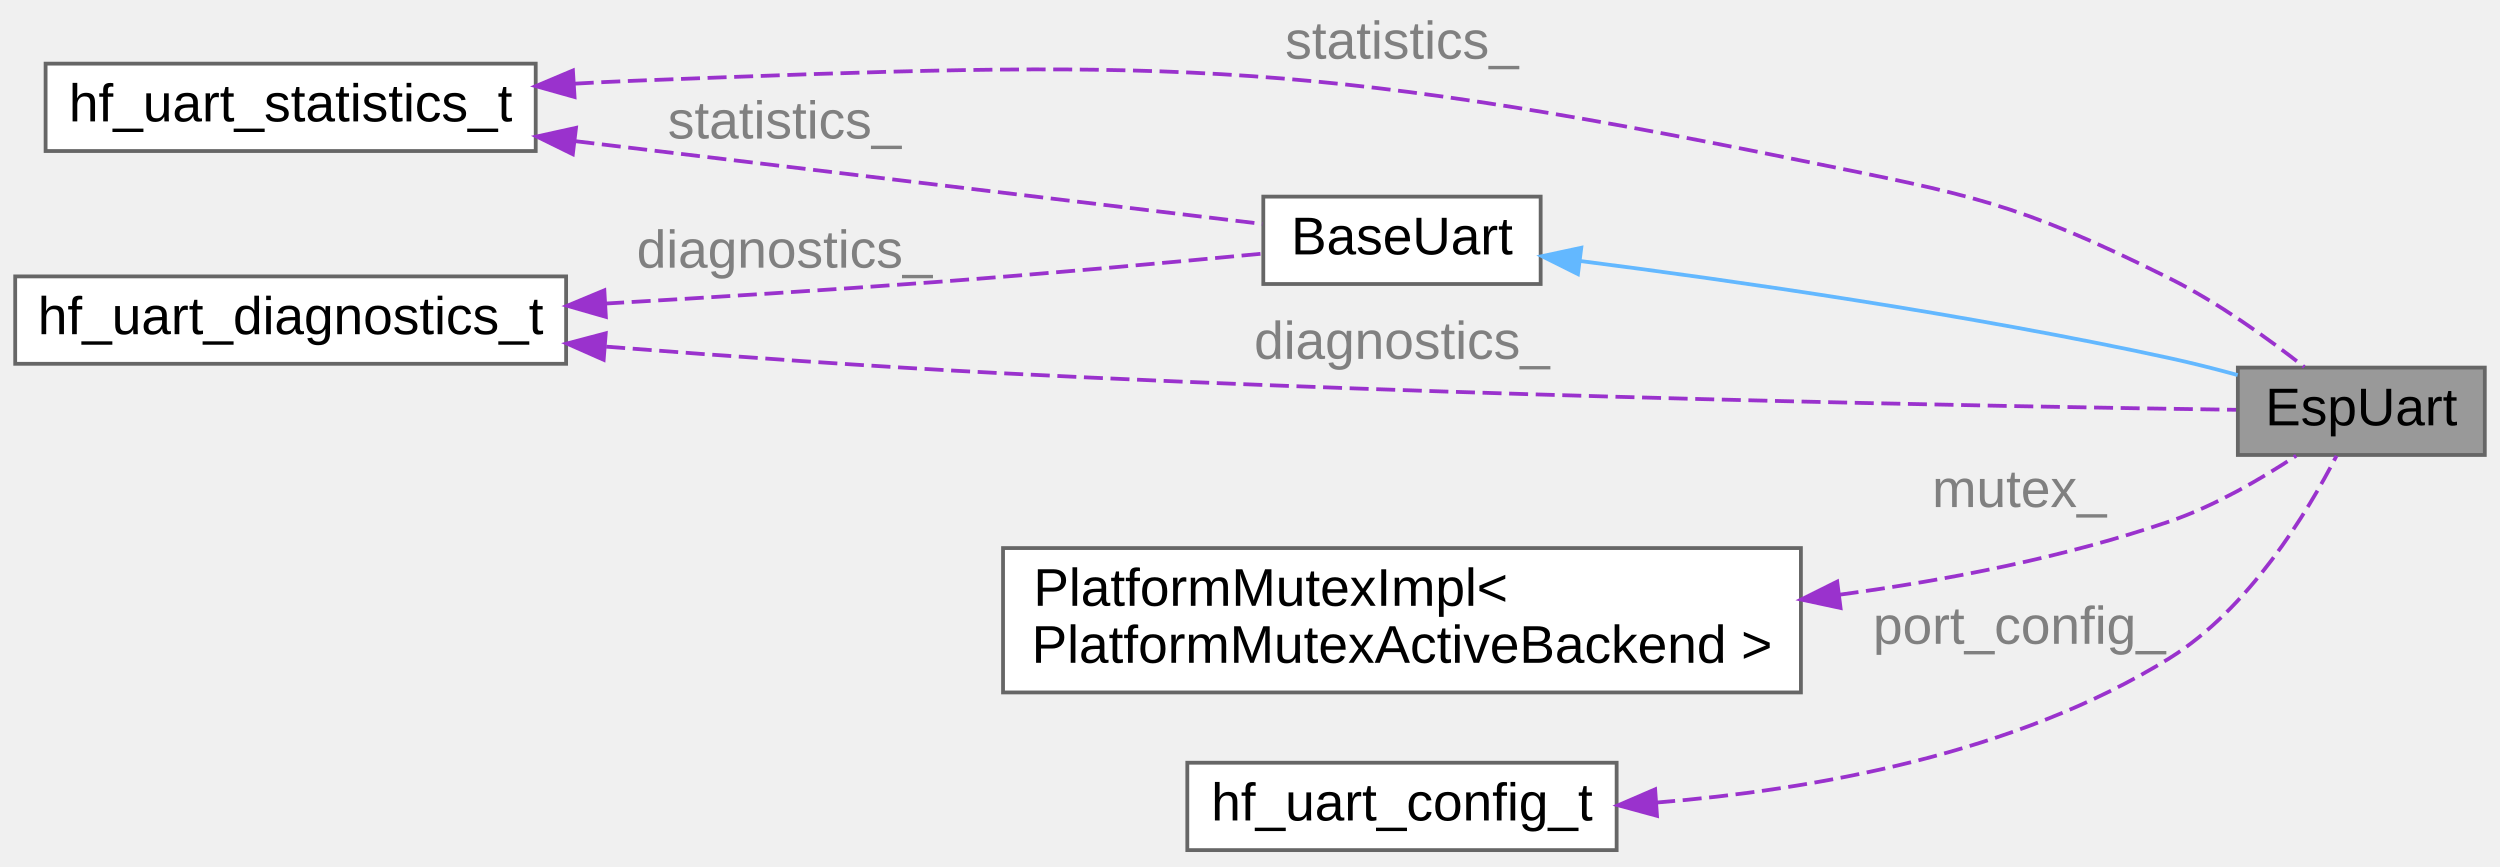
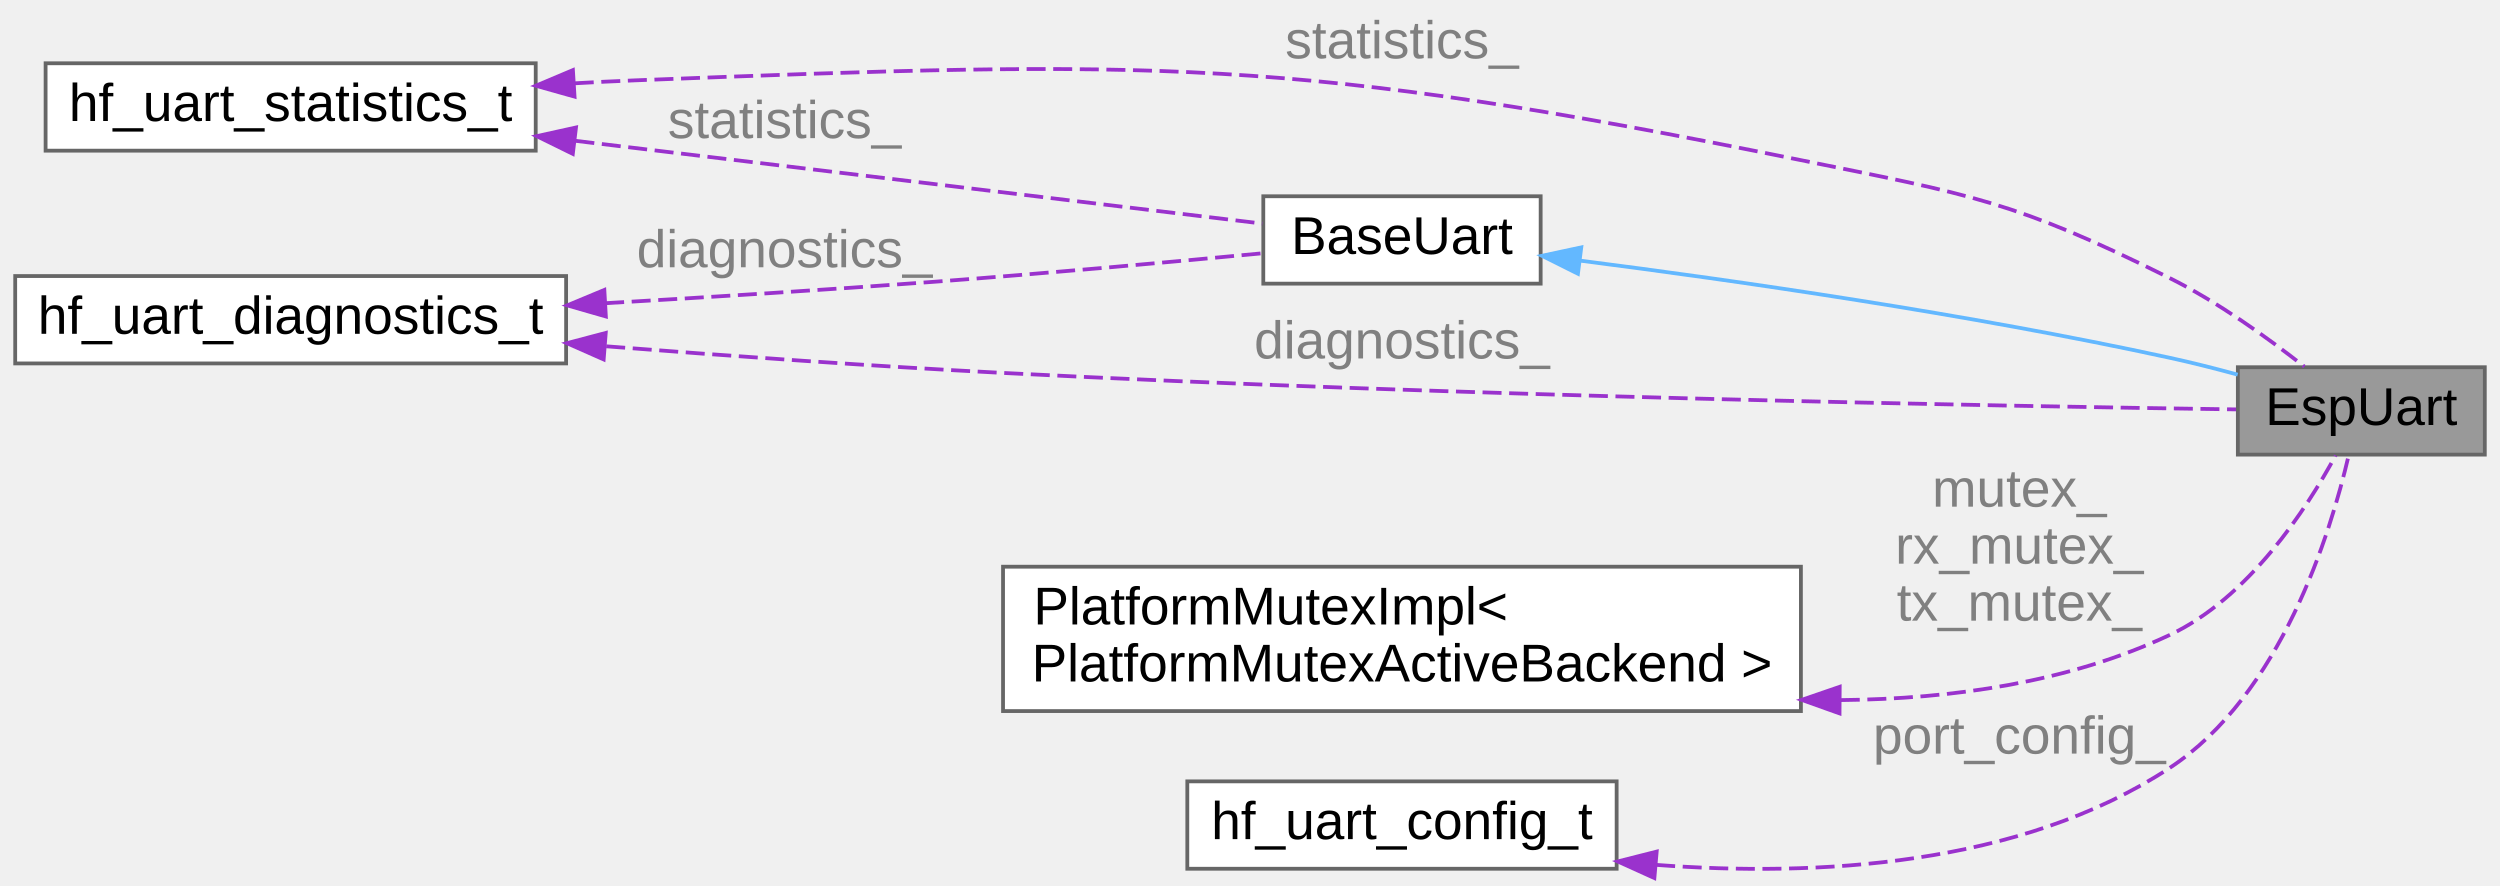
- <svg xmlns="http://www.w3.org/2000/svg" xmlns:xlink="http://www.w3.org/1999/xlink" width="658pt" height="228pt" viewBox="0.00 0.00 658.00 227.50">
-   <g id="graph0" class="graph" transform="scale(1 1) rotate(0) translate(4 223.5)">
+ <svg xmlns="http://www.w3.org/2000/svg" xmlns:xlink="http://www.w3.org/1999/xlink" width="658pt" height="233pt" viewBox="0.00 0.00 658.00 232.69">
+   <g id="graph0" class="graph" transform="scale(1 1) rotate(0) translate(4 228.69)">
    <g id="Node000001" class="node">
      <g id="a_Node000001">
        <a xlink:title="ESP32 UART implementation class.">
-           <polygon fill="#999999" stroke="#666666" points="650,-127 585,-127 585,-104 650,-104 650,-127" />
-           <text text-anchor="middle" x="617.5" y="-111.8" font-family="Arial" font-size="14.00">EspUart</text>
+           <polygon fill="#999999" stroke="#666666" points="650,-132.19 585,-132.19 585,-109.19 650,-109.19 650,-132.19" />
+           <text text-anchor="middle" x="617.5" y="-116.99" font-family="Arial" font-size="14.00">EspUart</text>
        </a>
      </g>
    </g>
    <g id="Node000002" class="node">
      <g id="a_Node000002">
        <a xlink:href="classBaseUart.html" target="_top" xlink:title="Abstract base class for UART driver implementations.">
-           <polygon fill="white" stroke="#666666" points="401.5,-172 328.5,-172 328.5,-149 401.5,-149 401.5,-172" />
-           <text text-anchor="middle" x="365" y="-156.8" font-family="Arial" font-size="14.00">BaseUart</text>
+           <polygon fill="white" stroke="#666666" points="401.5,-177.19 328.5,-177.19 328.5,-154.19 401.5,-154.19 401.5,-177.19" />
+           <text text-anchor="middle" x="365" y="-161.99" font-family="Arial" font-size="14.00">BaseUart</text>
        </a>
      </g>
    </g>
    <g id="edge1_Node000001_Node000002" class="edge">
      <g id="a_edge1_Node000001_Node000002">
        <a xlink:title=" ">
-           <path fill="none" stroke="#63b8ff" d="M411.77,-155.07C452.7,-149.82 514.2,-140.99 567,-129.5 572.85,-128.23 579.02,-126.66 584.96,-125.04" />
-           <polygon fill="#63b8ff" stroke="#63b8ff" points="411.31,-151.6 401.83,-156.32 412.19,-158.54 411.31,-151.6" />
+           <path fill="none" stroke="#63b8ff" d="M411.77,-160.26C452.7,-155.02 514.2,-146.19 567,-134.69 572.85,-133.42 579.02,-131.86 584.96,-130.24" />
+           <polygon fill="#63b8ff" stroke="#63b8ff" points="411.31,-156.79 401.83,-161.52 412.19,-163.74 411.31,-156.79" />
        </a>
      </g>
    </g>
    <g id="Node000003" class="node">
      <g id="a_Node000003">
        <a xlink:href="structhf__uart__statistics__t.html" target="_top" xlink:title="UART operation statistics.">
-           <polygon fill="white" stroke="#666666" points="137,-207 8,-207 8,-184 137,-184 137,-207" />
-           <text text-anchor="middle" x="72.5" y="-191.8" font-family="Arial" font-size="14.00">hf_uart_statistics_t</text>
+           <polygon fill="white" stroke="#666666" points="137,-212.19 8,-212.19 8,-189.19 137,-189.19 137,-212.19" />
+           <text text-anchor="middle" x="72.5" y="-196.99" font-family="Arial" font-size="14.00">hf_uart_statistics_t</text>
        </a>
      </g>
    </g>
    <g id="edge6_Node000001_Node000003" class="edge">
      <g id="a_edge6_Node000001_Node000003">
        <a xlink:title=" ">
-           <path fill="none" stroke="#9a32cd" stroke-dasharray="5,2" d="M147.27,-201.73C152.59,-202.04 157.88,-202.3 163,-202.5 299.66,-207.84 335.98,-208.75 470,-181.5 514.35,-172.48 526.49,-170.69 567,-150.5 579.81,-144.11 592.98,-134.64 602.51,-127.15" />
-           <polygon fill="#9a32cd" stroke="#9a32cd" points="147.22,-198.22 137.02,-201.08 146.79,-205.2 147.22,-198.22" />
+           <path fill="none" stroke="#9a32cd" stroke-dasharray="5,2" d="M147.27,-206.92C152.59,-207.23 157.88,-207.49 163,-207.69 299.66,-213.03 335.98,-213.94 470,-186.69 514.35,-177.68 526.49,-175.88 567,-155.69 579.81,-149.31 592.98,-139.83 602.51,-132.35" />
+           <polygon fill="#9a32cd" stroke="#9a32cd" points="147.22,-203.41 137.02,-206.28 146.79,-210.4 147.22,-203.41" />
        </a>
      </g>
-       <text text-anchor="middle" x="365" y="-208.3" font-family="Arial" font-size="14.00" fill="grey"> statistics_</text>
+       <text text-anchor="middle" x="365" y="-213.49" font-family="Arial" font-size="14.00" fill="grey"> statistics_</text>
    </g>
    <g id="edge2_Node000002_Node000003" class="edge">
      <g id="a_edge2_Node000002_Node000003">
        <a xlink:title=" ">
-           <path fill="none" stroke="#9a32cd" stroke-dasharray="5,2" d="M147.45,-186.59C205.36,-179.61 283.38,-170.21 328.23,-164.81" />
-           <polygon fill="#9a32cd" stroke="#9a32cd" points="146.76,-183.15 137.25,-187.82 147.6,-190.1 146.76,-183.15" />
+           <path fill="none" stroke="#9a32cd" stroke-dasharray="5,2" d="M147.45,-191.78C205.36,-184.81 283.38,-175.41 328.23,-170" />
+           <polygon fill="#9a32cd" stroke="#9a32cd" points="146.76,-188.34 137.25,-193.01 147.6,-195.29 146.76,-188.34" />
        </a>
      </g>
-       <text text-anchor="middle" x="202.5" y="-187.3" font-family="Arial" font-size="14.00" fill="grey"> statistics_</text>
+       <text text-anchor="middle" x="202.5" y="-192.49" font-family="Arial" font-size="14.00" fill="grey"> statistics_</text>
    </g>
    <g id="Node000004" class="node">
      <g id="a_Node000004">
        <a xlink:href="structhf__uart__diagnostics__t.html" target="_top" xlink:title="UART diagnostic information.">
-           <polygon fill="white" stroke="#666666" points="145,-151 0,-151 0,-128 145,-128 145,-151" />
-           <text text-anchor="middle" x="72.5" y="-135.8" font-family="Arial" font-size="14.00">hf_uart_diagnostics_t</text>
+           <polygon fill="white" stroke="#666666" points="145,-156.19 0,-156.19 0,-133.19 145,-133.19 145,-156.19" />
+           <text text-anchor="middle" x="72.5" y="-140.99" font-family="Arial" font-size="14.00">hf_uart_diagnostics_t</text>
        </a>
      </g>
    </g>
    <g id="edge7_Node000001_Node000004" class="edge">
      <g id="a_edge7_Node000001_Node000004">
        <a xlink:title=" ">
-           <path fill="none" stroke="#9a32cd" stroke-dasharray="5,2" d="M155.55,-132.51C188.05,-129.95 225.77,-127.26 260,-125.5 379.65,-119.33 522.1,-116.78 584.52,-115.89" />
-           <polygon fill="#9a32cd" stroke="#9a32cd" points="154.88,-129.05 145.19,-133.33 155.43,-136.03 154.88,-129.05" />
+           <path fill="none" stroke="#9a32cd" stroke-dasharray="5,2" d="M155.55,-137.7C188.05,-135.15 225.77,-132.46 260,-130.69 379.65,-124.53 522.1,-121.97 584.52,-121.09" />
+           <polygon fill="#9a32cd" stroke="#9a32cd" points="154.88,-134.24 145.19,-138.52 155.43,-141.22 154.88,-134.24" />
        </a>
      </g>
-       <text text-anchor="middle" x="365" y="-129.3" font-family="Arial" font-size="14.00" fill="grey"> diagnostics_</text>
+       <text text-anchor="middle" x="365" y="-134.49" font-family="Arial" font-size="14.00" fill="grey"> diagnostics_</text>
    </g>
    <g id="edge3_Node000002_Node000004" class="edge">
      <g id="a_edge3_Node000002_Node000004">
        <a xlink:title=" ">
-           <path fill="none" stroke="#9a32cd" stroke-dasharray="5,2" d="M155.27,-143.85C182.83,-145.45 213.76,-147.39 242,-149.5 271.05,-151.67 303.95,-154.67 328.26,-156.99" />
-           <polygon fill="#9a32cd" stroke="#9a32cd" points="155.46,-140.35 145.28,-143.27 155.06,-147.34 155.46,-140.35" />
+           <path fill="none" stroke="#9a32cd" stroke-dasharray="5,2" d="M155.27,-149.04C182.83,-150.64 213.76,-152.58 242,-154.69 271.05,-156.87 303.95,-159.86 328.26,-162.18" />
+           <polygon fill="#9a32cd" stroke="#9a32cd" points="155.46,-145.55 145.28,-148.47 155.06,-152.54 155.46,-145.55" />
        </a>
      </g>
-       <text text-anchor="middle" x="202.5" y="-153.3" font-family="Arial" font-size="14.00" fill="grey"> diagnostics_</text>
+       <text text-anchor="middle" x="202.5" y="-158.49" font-family="Arial" font-size="14.00" fill="grey"> diagnostics_</text>
    </g>
    <g id="Node000005" class="node">
      <g id="a_Node000005">
        <a xlink:href="classPlatformMutexImpl.html" target="_top" xlink:title=" ">
-           <polygon fill="white" stroke="#666666" points="470,-79.5 260,-79.5 260,-41.5 470,-41.5 470,-79.5" />
-           <text text-anchor="start" x="268" y="-64.3" font-family="Arial" font-size="14.00">PlatformMutexImpl&lt;</text>
-           <text text-anchor="middle" x="365" y="-49.3" font-family="Arial" font-size="14.00"> PlatformMutexActiveBackend &gt;</text>
+           <polygon fill="white" stroke="#666666" points="470,-79.69 260,-79.69 260,-41.69 470,-41.69 470,-79.69" />
+           <text text-anchor="start" x="268" y="-64.49" font-family="Arial" font-size="14.00">PlatformMutexImpl&lt;</text>
+           <text text-anchor="middle" x="365" y="-49.49" font-family="Arial" font-size="14.00"> PlatformMutexActiveBackend &gt;</text>
        </a>
      </g>
    </g>
    <g id="edge4_Node000001_Node000005" class="edge">
      <g id="a_edge4_Node000001_Node000005">
        <a xlink:title=" ">
-           <path fill="none" stroke="#9a32cd" stroke-dasharray="5,2" d="M480.19,-67.23C509.04,-71.11 539.6,-77.14 567,-86.5 578.88,-90.56 591.05,-97.65 600.36,-103.8" />
-           <polygon fill="#9a32cd" stroke="#9a32cd" points="480.43,-63.73 470.07,-65.95 479.55,-70.68 480.43,-63.73" />
+           <path fill="none" stroke="#9a32cd" stroke-dasharray="5,2" d="M480.49,-44.58C509.8,-44.87 540.51,-49.26 567,-61.69 587.82,-71.47 603.01,-94.74 610.73,-108.96" />
+           <polygon fill="#9a32cd" stroke="#9a32cd" points="480.16,-41.08 470.19,-44.64 480.21,-48.08 480.16,-41.08" />
        </a>
      </g>
-       <text text-anchor="middle" x="527.5" y="-90.3" font-family="Arial" font-size="14.00" fill="grey"> mutex_</text>
+       <text text-anchor="middle" x="527.5" y="-95.49" font-family="Arial" font-size="14.00" fill="grey"> mutex_</text>
+       <text text-anchor="middle" x="527.5" y="-80.49" font-family="Arial" font-size="14.00" fill="grey">rx_mutex_</text>
+       <text text-anchor="middle" x="527.5" y="-65.49" font-family="Arial" font-size="14.00" fill="grey">tx_mutex_</text>
    </g>
    <g id="Node000006" class="node">
      <g id="a_Node000006">
        <a xlink:href="structhf__uart__config__t.html" target="_top" xlink:title="ESP32 UART port configuration.">
-           <polygon fill="white" stroke="#666666" points="421.5,-23 308.5,-23 308.5,0 421.5,0 421.5,-23" />
-           <text text-anchor="middle" x="365" y="-7.8" font-family="Arial" font-size="14.00">hf_uart_config_t</text>
+           <polygon fill="white" stroke="#666666" points="421.5,-23.19 308.5,-23.19 308.5,-0.19 421.5,-0.19 421.5,-23.19" />
+           <text text-anchor="middle" x="365" y="-7.99" font-family="Arial" font-size="14.00">hf_uart_config_t</text>
        </a>
      </g>
    </g>
    <g id="edge5_Node000001_Node000006" class="edge">
      <g id="a_edge5_Node000001_Node000006">
        <a xlink:title=" ">
-           <path fill="none" stroke="#9a32cd" stroke-dasharray="5,2" d="M431.91,-12.51C473.4,-15.87 526.55,-25.38 567,-50.5 587.97,-63.52 603.3,-88.87 610.97,-103.77" />
-           <polygon fill="#9a32cd" stroke="#9a32cd" points="432.12,-9.02 421.9,-11.8 431.63,-16 432.12,-9.02" />
+           <path fill="none" stroke="#9a32cd" stroke-dasharray="5,2" d="M431.9,-1.21C473.85,1.96 527.53,-0.82 567,-26.69 596.31,-45.91 609.38,-88.38 614.17,-109" />
+           <polygon fill="#9a32cd" stroke="#9a32cd" points="431.43,2.26 421.77,-2.11 432.04,-4.71 431.43,2.26" />
        </a>
      </g>
-       <text text-anchor="middle" x="527.5" y="-54.3" font-family="Arial" font-size="14.00" fill="grey"> port_config_</text>
+       <text text-anchor="middle" x="527.5" y="-30.49" font-family="Arial" font-size="14.00" fill="grey"> port_config_</text>
    </g>
  </g>
</svg>
